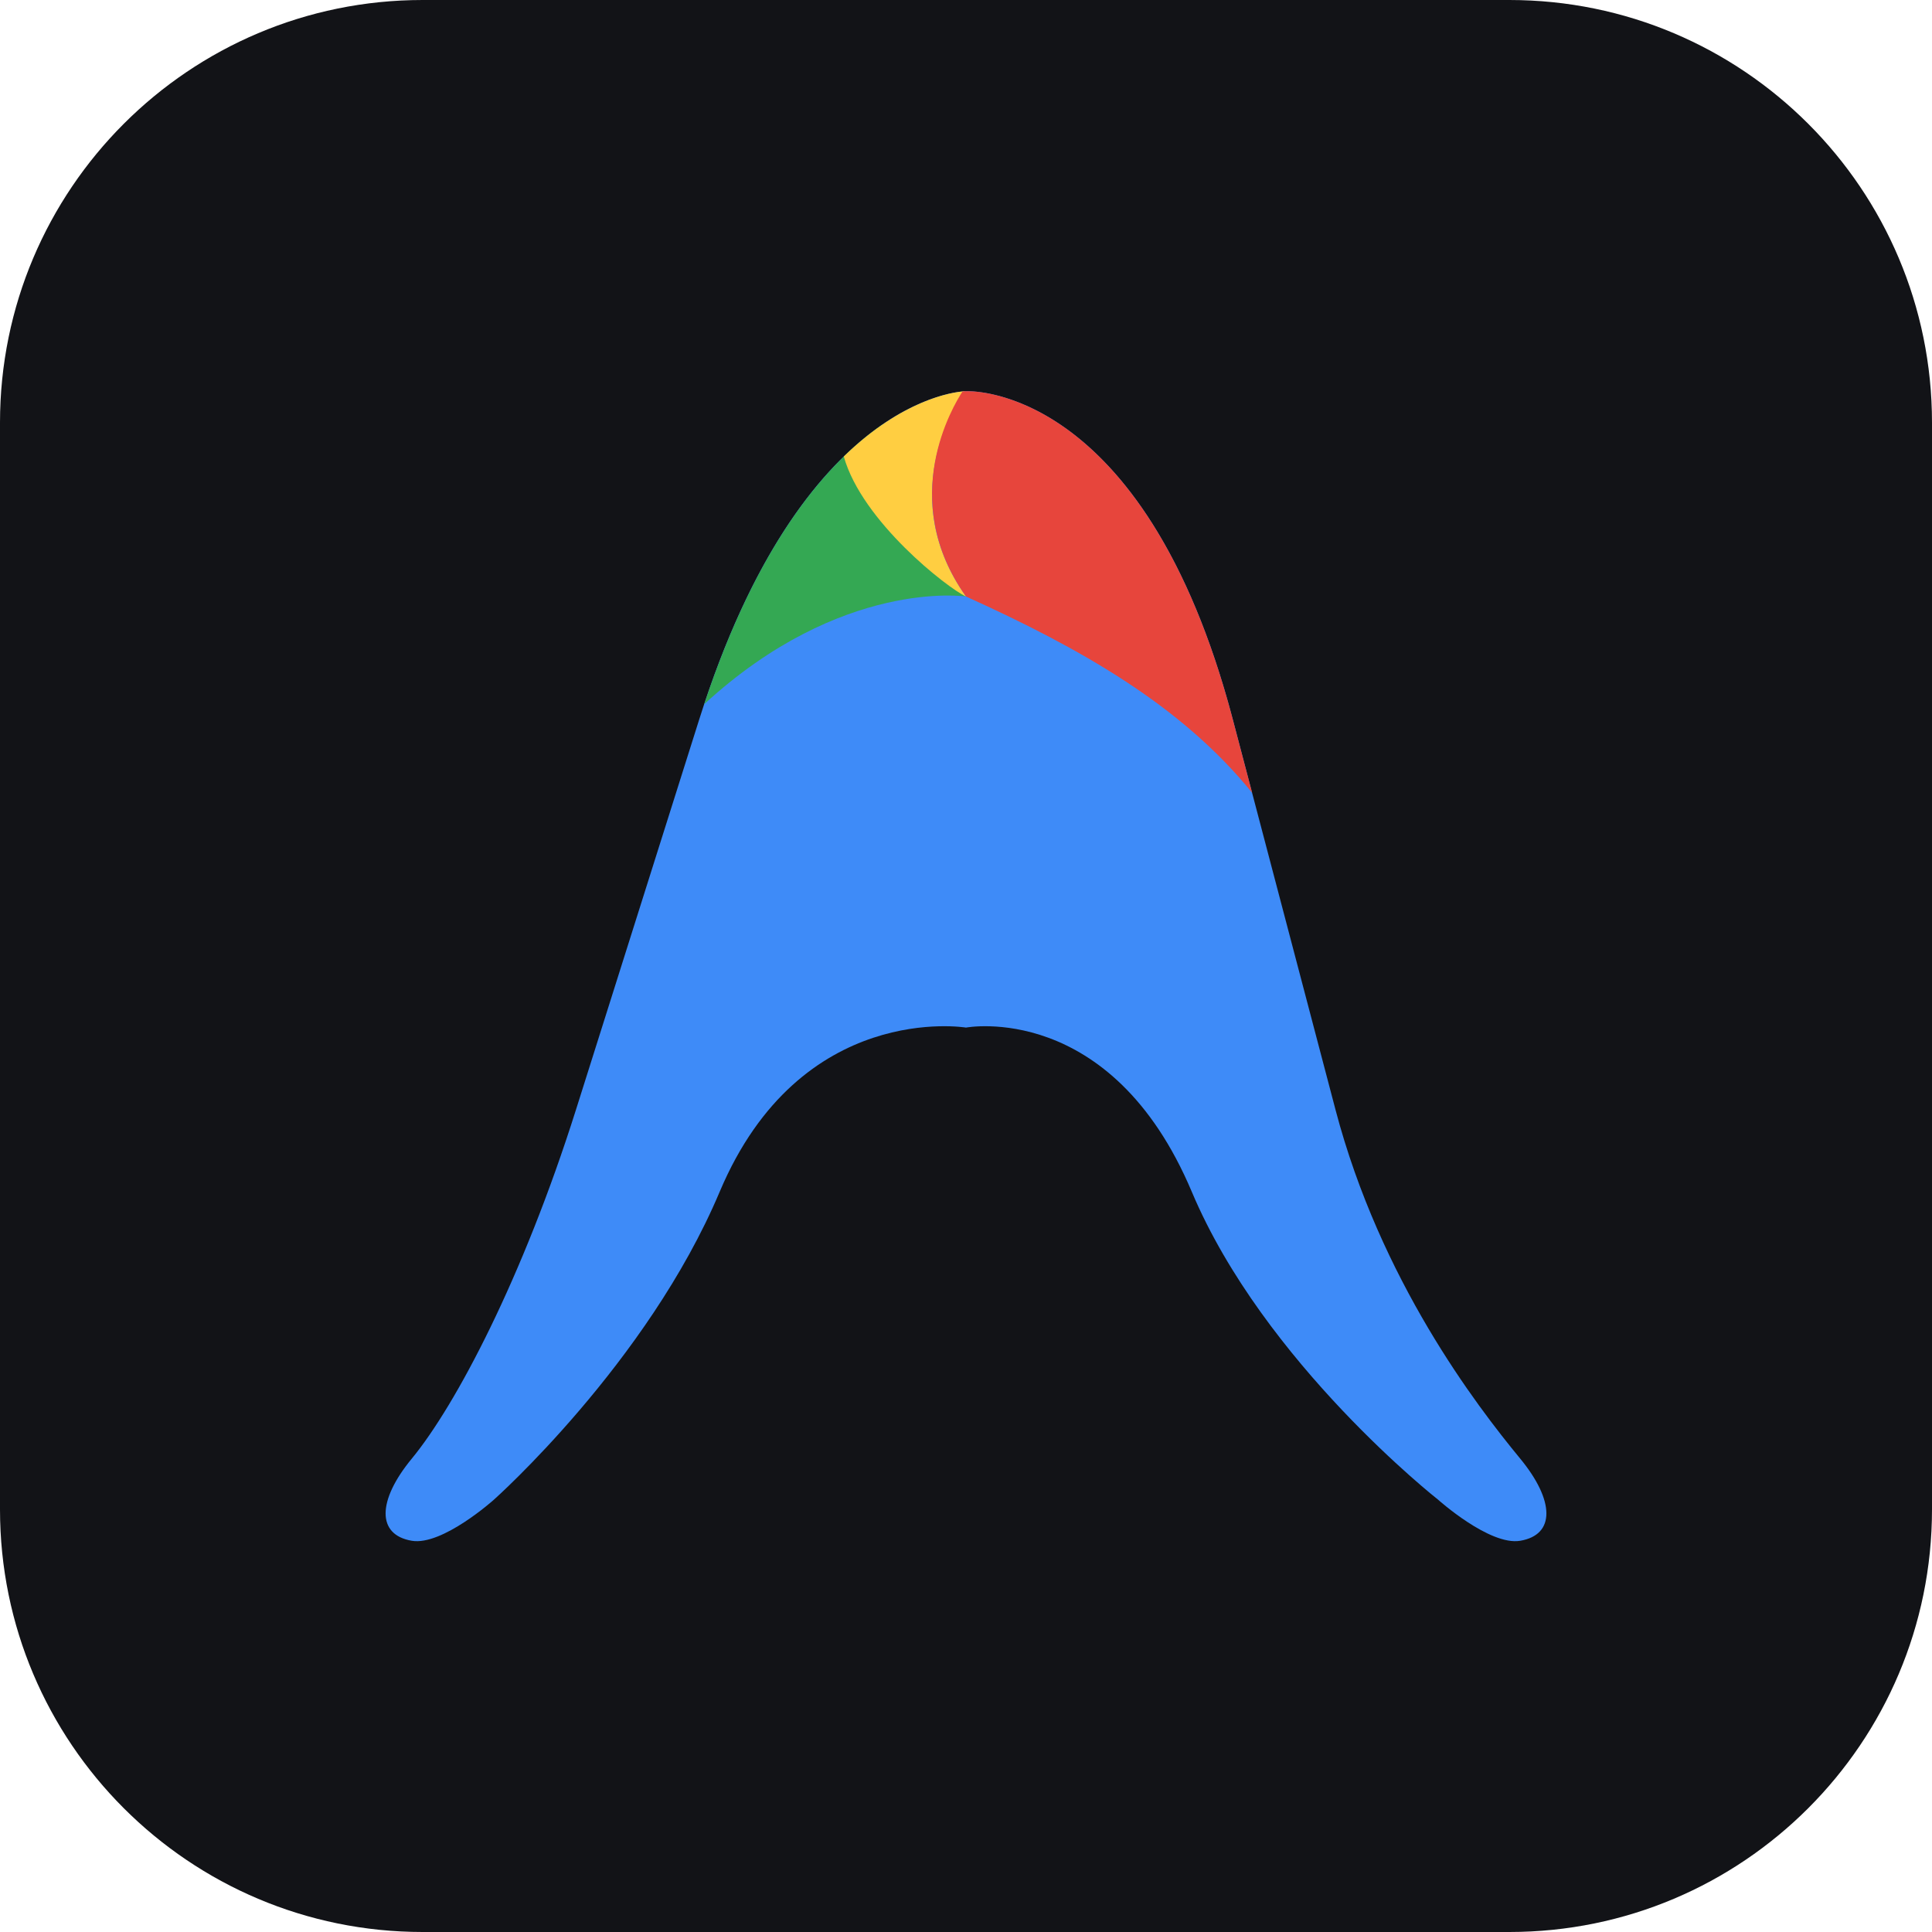
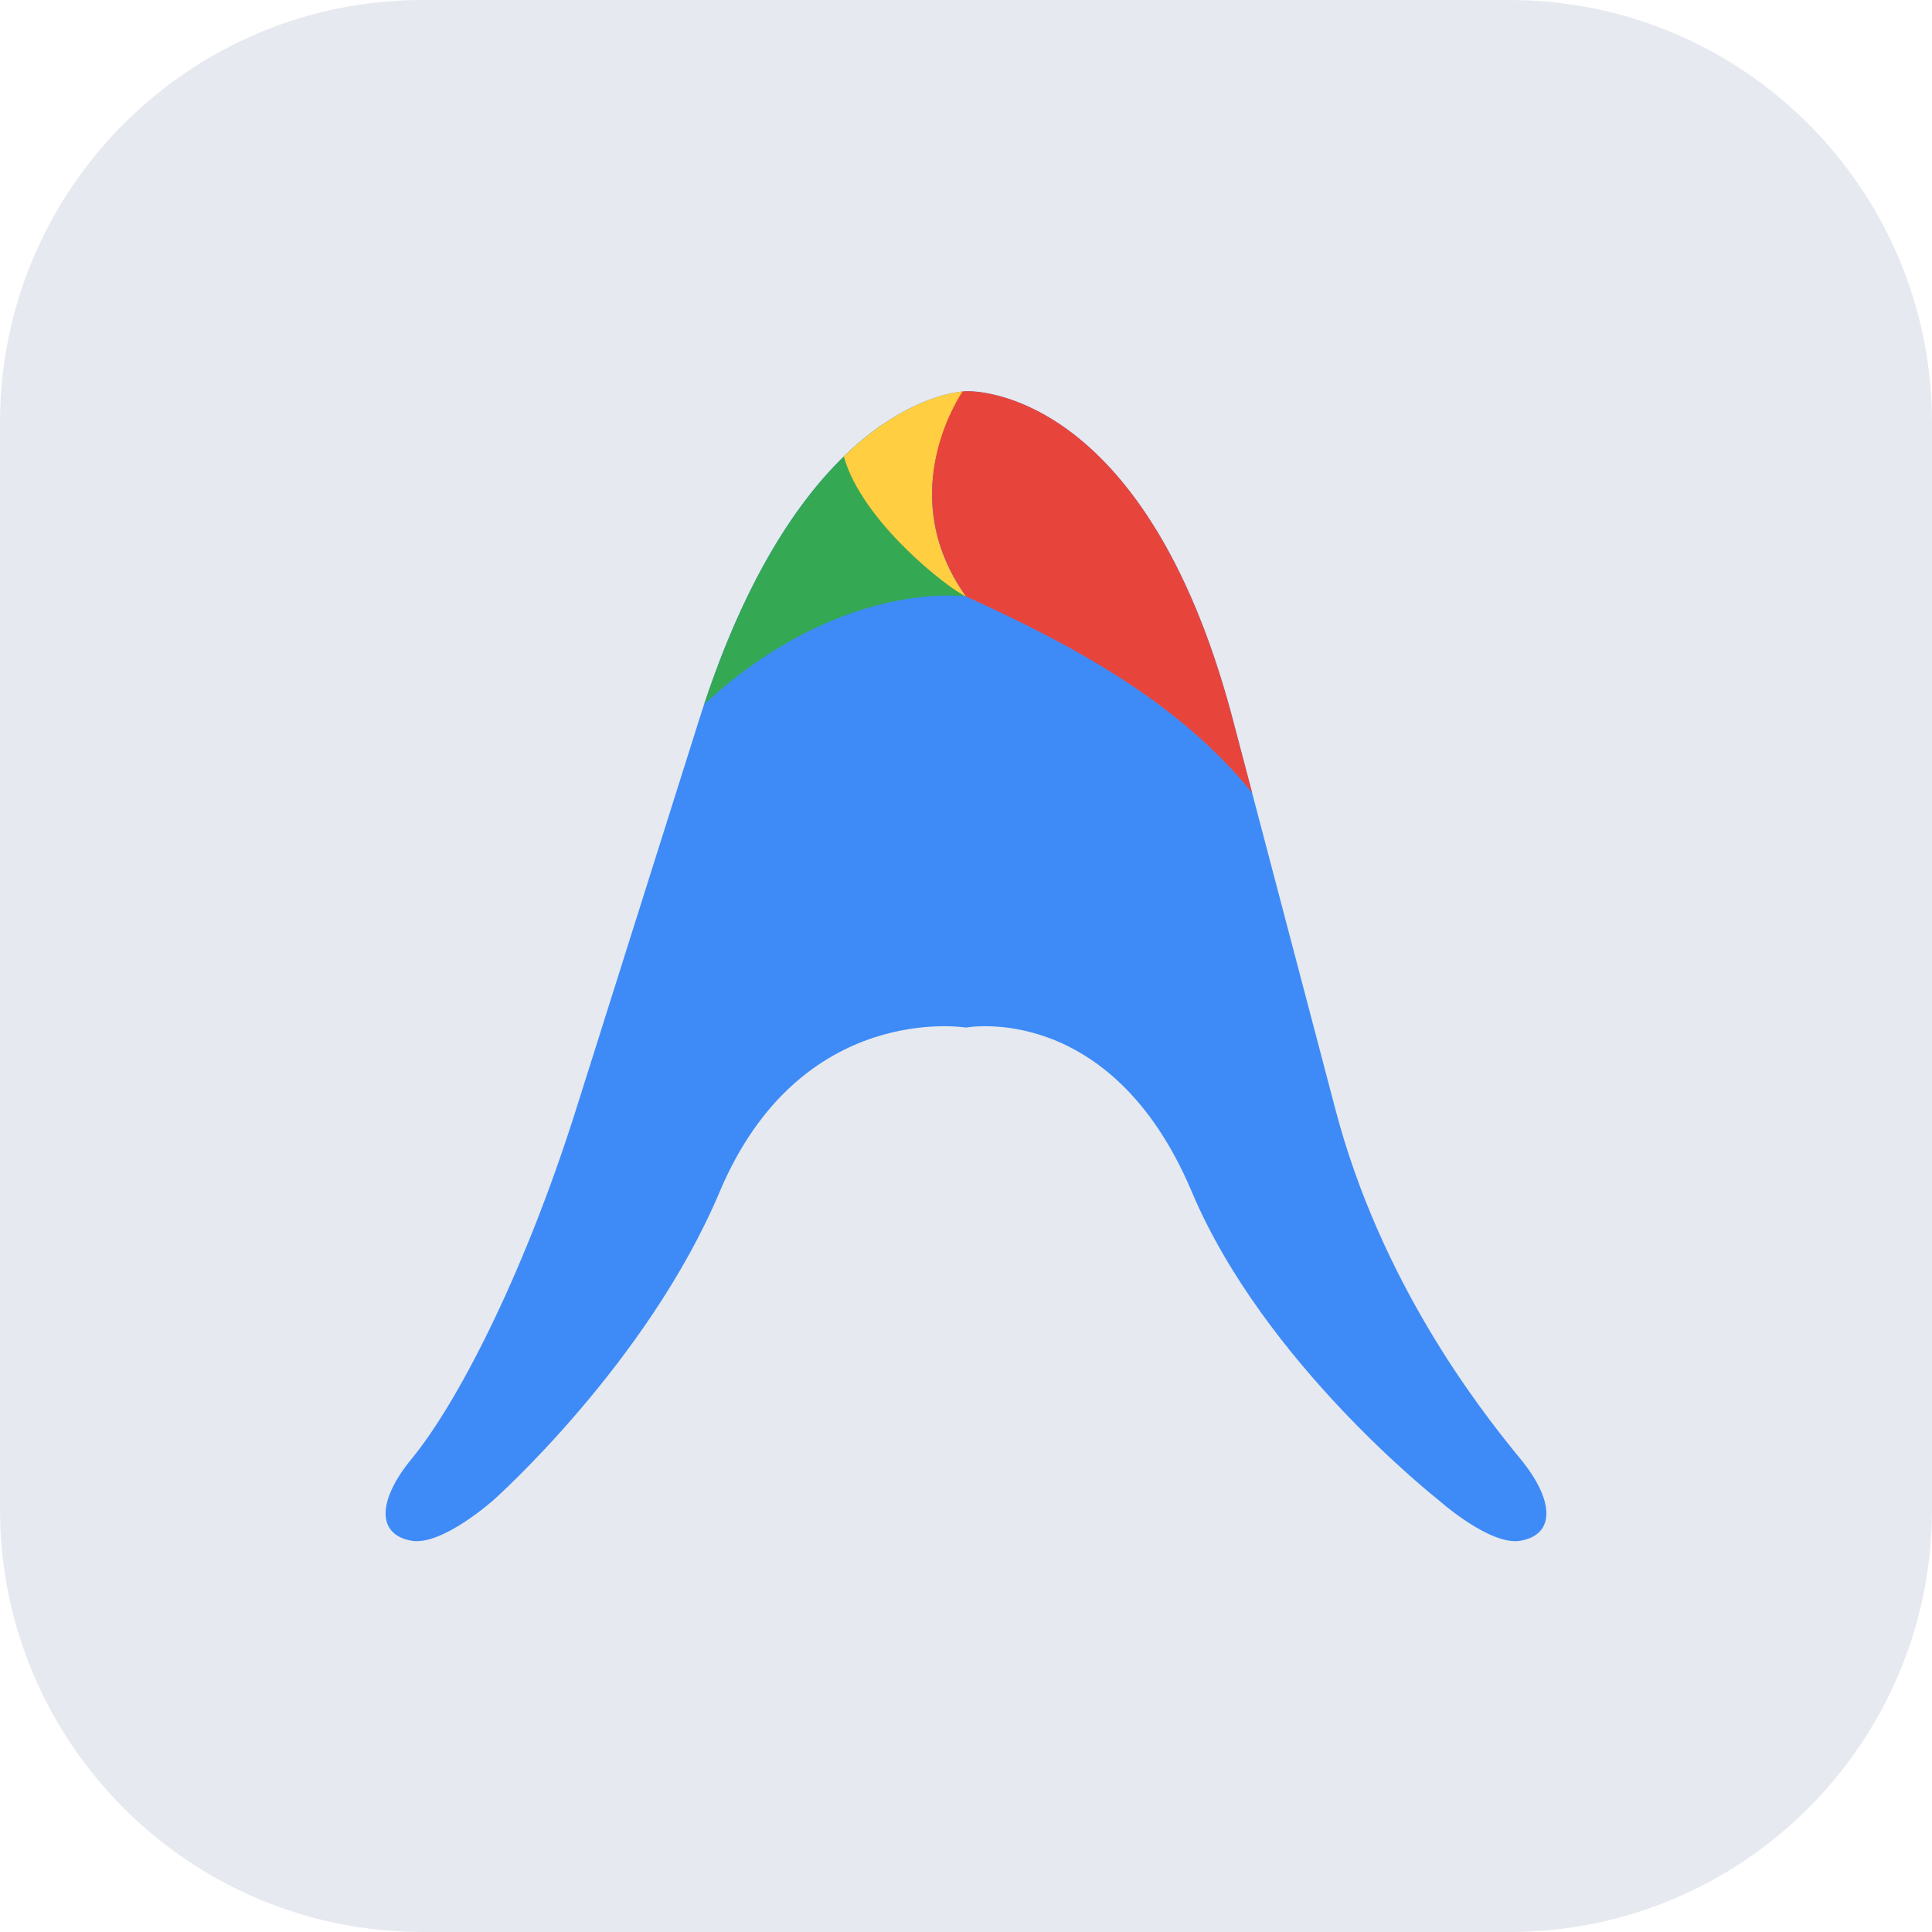
<svg xmlns="http://www.w3.org/2000/svg" width="64" height="64" version="1.1" viewBox="0 0 64 64">
-   <rect width="64" height="64" rx="14" fill="#121317" />
+   <rect width="64" height="64" rx="14" fill="#e6e9ef" />
  <g transform="translate(10.24, 10.24) scale(0.68)">
    <path d="m19 20-6 19c-2.588 8.194-5.849 14.39-8 17-1.681 2.04-1.716 3.709 0 4 1.49 0.253 4-2 4-2s7.475-6.644 11-15c3.939-9.338 12-8 12-8s7.061-1.338 11 8c3.525 8.356 12 15 12 15s2.51 2.253 4 2c1.716-0.291 1.681-1.96 0-4-2.151-2.61-6.813-8.69-9-17l-5-19c-4.34-16.49-13-16-13-16s-7.959 0.036-13 16z" style="fill:#3e8bf8" />
    <path d="m27.936 5.619c-2.622 1.8-6.026 5.6-8.691 13.629 6.681-6.149 12.739-5.25 12.756-5.248-0.906-0.414-3.297-5.144-4.064-8.381z" style="fill:#34a853" />
    <path d="m32 4s-0.04-2.44e-4 -0.117 0.006h-0.006c-0.559 0.045-2.983 0.401-5.83 3.174 0.883 3.16 5.055 6.413 5.953 6.82-3.657-5.147-0.108-9.976-0.107-9.977v-0.002h0.002c0.014-0.005 0.091-0.015 0.105-0.02v-0.002z" style="fill:#ffce41" />
    <path d="M 32.098 3.998 C 32.034 3.998 32 4 32 4 C 32 4 31.942 3.999 31.832 4.01 C 31.38 4.696 28.63 9.256 32 14 C 37.49 16.486 42.468 19.271 45.938 23.561 L 45 20 C 44.967 19.881 44.936 19.761 44.904 19.639 C 40.807 4.525 33.051 4.004 32.098 3.998 z " style="fill:#e7453c" />
  </g>
</svg>
